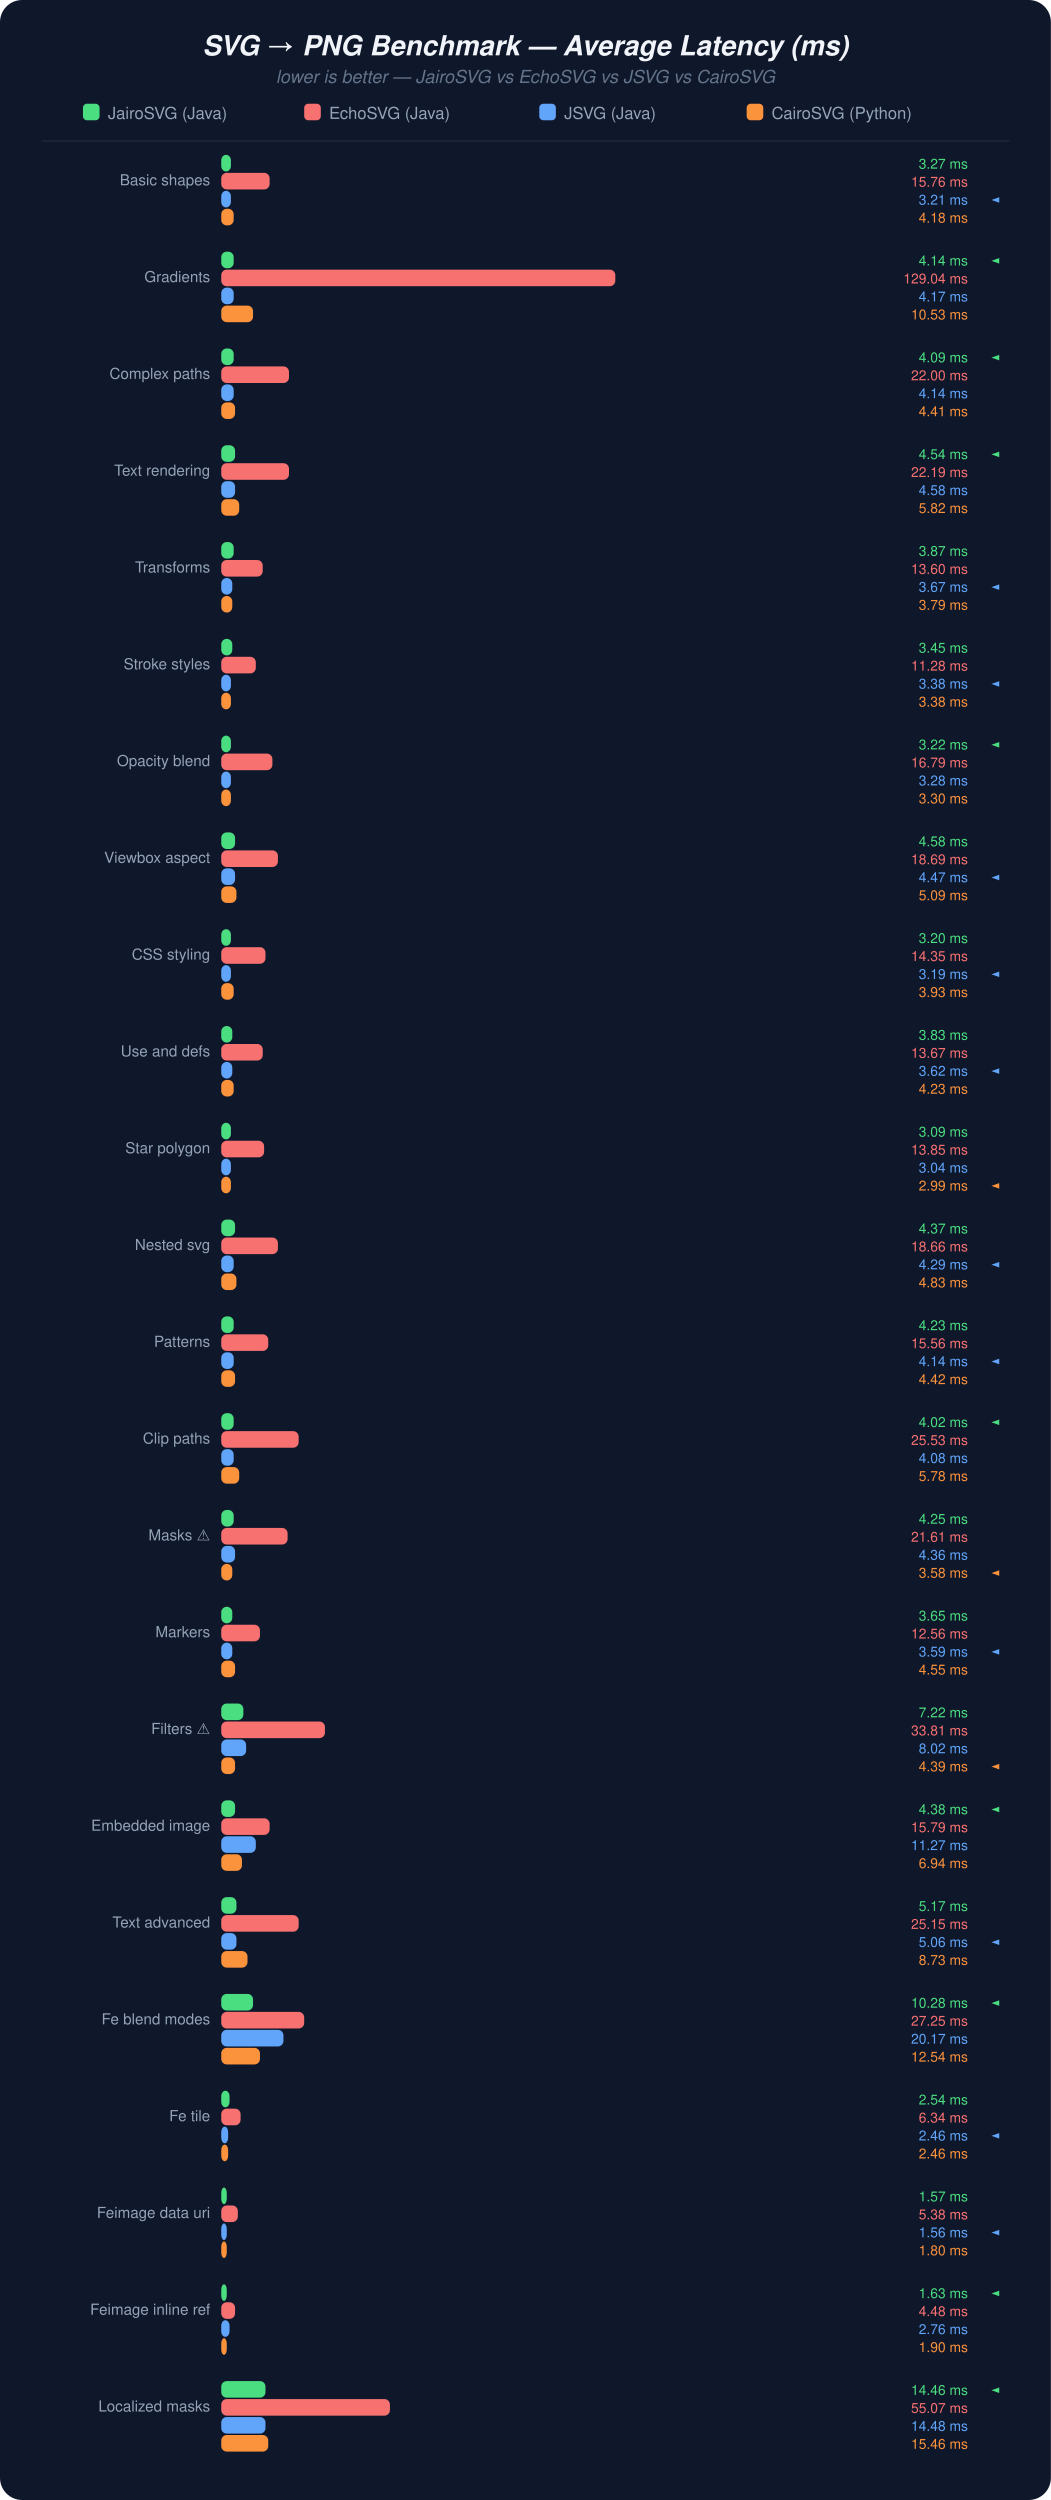
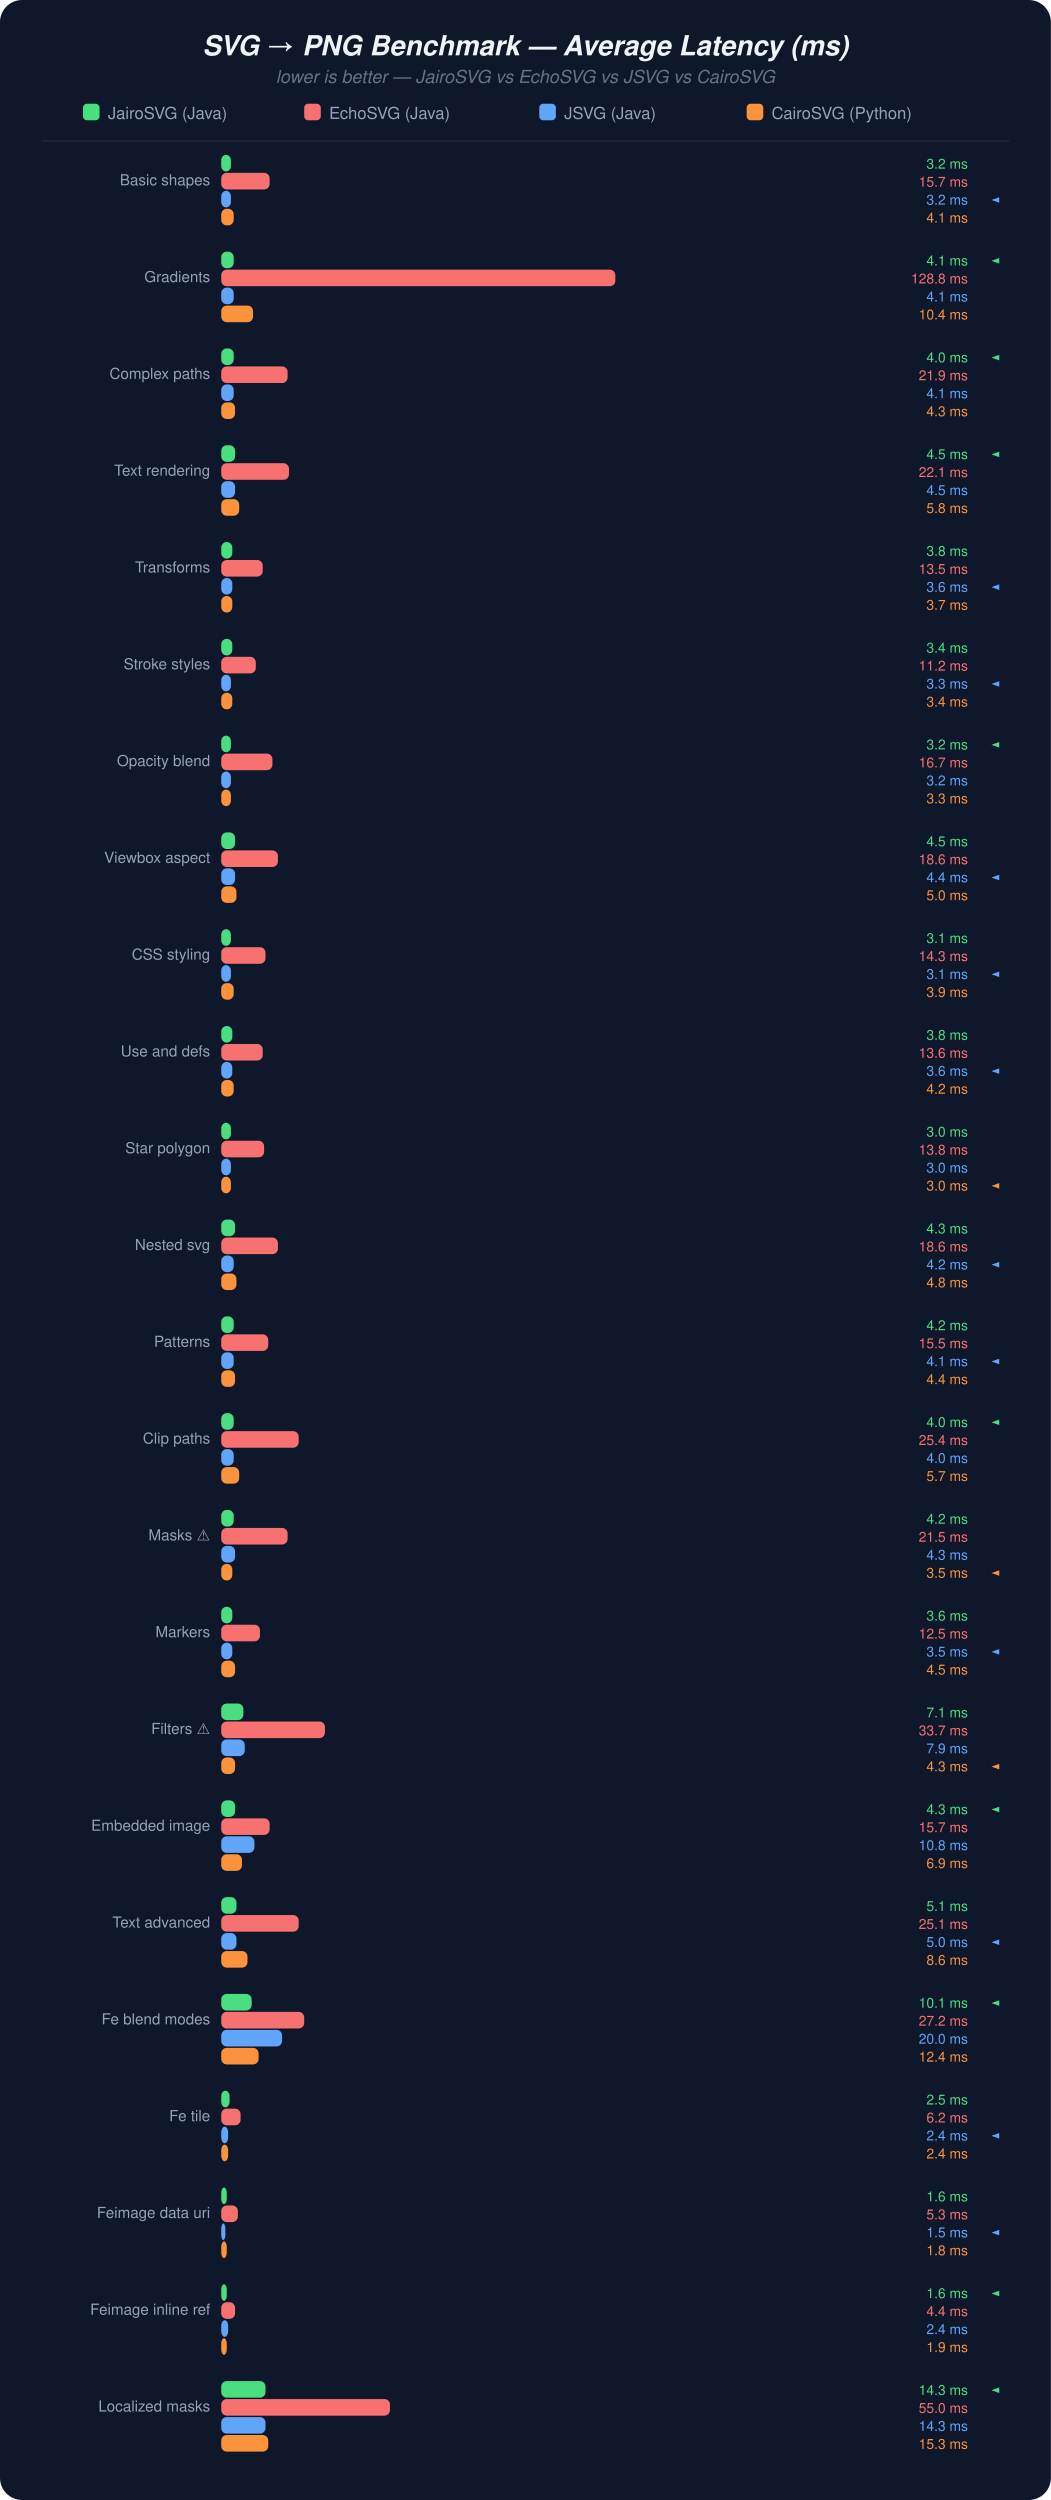
<svg xmlns="http://www.w3.org/2000/svg" width="760" height="1808" viewBox="0 0 760 1808">
  <style>
    text { font-family: -apple-system, BlinkMacSystemFont, "Segoe UI", Helvetica, Arial, sans-serif; }
  </style>
  <rect width="760" height="1808" rx="16" fill="#0f172a" />
  <text x="380" y="40" text-anchor="middle" font-size="20" font-weight="600" font-style="italic" fill="#f1f5f9">SVG → PNG Benchmark — Average Latency (ms)</text>
  <text x="380" y="60" text-anchor="middle" font-size="13" font-style="italic" fill="#64748b">lower is better — JairoSVG vs EchoSVG vs JSVG vs CairoSVG</text>
  <rect x="60" y="75" width="12" height="12" rx="3" fill="#4ade80" />
  <text x="78" y="86" font-size="12" fill="#94a3b8">JairoSVG (Java)</text>
  <rect x="220" y="75" width="12" height="12" rx="3" fill="#f87171" />
  <text x="238" y="86" font-size="12" fill="#94a3b8">EchoSVG (Java)</text>
  <rect x="390" y="75" width="12" height="12" rx="3" fill="#60a5fa" />
  <text x="408" y="86" font-size="12" fill="#94a3b8">JSVG (Java)</text>
  <rect x="540" y="75" width="12" height="12" rx="3" fill="#fb923c" />
  <text x="558" y="86" font-size="12" fill="#94a3b8">CairoSVG (Python)</text>
  <line x1="30" y1="102" x2="730" y2="102" stroke="#1e293b" stroke-width="1" />
  <text x="152" y="134" text-anchor="end" font-size="11" font-weight="500" fill="#94a3b8">Basic shapes</text>
  <rect x="160" y="112" width="7" height="12" rx="4" fill="#4ade80" />
-   <text x="700" y="122" text-anchor="end" font-size="10" fill="#4ade80">3.27 ms</text>
+   <text x="700" y="122" text-anchor="end" font-size="10" fill="#4ade80">3.2 ms</text>
  <rect x="160" y="125" width="35" height="12" rx="4" fill="#f87171" />
-   <text x="700" y="135" text-anchor="end" font-size="10" fill="#f87171">15.76 ms</text>
+   <text x="700" y="135" text-anchor="end" font-size="10" fill="#f87171">15.7 ms</text>
  <rect x="160" y="138" width="7" height="12" rx="4" fill="#60a5fa" />
-   <text x="700" y="148" text-anchor="end" font-size="10" fill="#60a5fa">3.21 ms</text>
+   <text x="700" y="148" text-anchor="end" font-size="10" fill="#60a5fa">3.2 ms</text>
  <text x="720" y="148" text-anchor="middle" font-size="10" fill="#60a5fa">◄</text>
  <rect x="160" y="151" width="9" height="12" rx="4" fill="#fb923c" />
-   <text x="700" y="161" text-anchor="end" font-size="10" fill="#fb923c">4.18 ms</text>
+   <text x="700" y="161" text-anchor="end" font-size="10" fill="#fb923c">4.1 ms</text>
  <text x="152" y="204" text-anchor="end" font-size="11" font-weight="500" fill="#94a3b8">Gradients</text>
  <rect x="160" y="182" width="9" height="12" rx="4" fill="#4ade80" />
-   <text x="700" y="192" text-anchor="end" font-size="10" fill="#4ade80">4.14 ms</text>
+   <text x="700" y="192" text-anchor="end" font-size="10" fill="#4ade80">4.1 ms</text>
  <text x="720" y="192" text-anchor="middle" font-size="10" fill="#4ade80">◄</text>
  <rect x="160" y="195" width="285" height="12" rx="4" fill="#f87171" />
-   <text x="700" y="205" text-anchor="end" font-size="10" fill="#f87171">129.04 ms</text>
+   <text x="700" y="205" text-anchor="end" font-size="10" fill="#f87171">128.8 ms</text>
  <rect x="160" y="208" width="9" height="12" rx="4" fill="#60a5fa" />
-   <text x="700" y="218" text-anchor="end" font-size="10" fill="#60a5fa">4.17 ms</text>
+   <text x="700" y="218" text-anchor="end" font-size="10" fill="#60a5fa">4.1 ms</text>
  <rect x="160" y="221" width="23" height="12" rx="4" fill="#fb923c" />
-   <text x="700" y="231" text-anchor="end" font-size="10" fill="#fb923c">10.53 ms</text>
+   <text x="700" y="231" text-anchor="end" font-size="10" fill="#fb923c">10.4 ms</text>
  <text x="152" y="274" text-anchor="end" font-size="11" font-weight="500" fill="#94a3b8">Complex paths</text>
  <rect x="160" y="252" width="9" height="12" rx="4" fill="#4ade80" />
-   <text x="700" y="262" text-anchor="end" font-size="10" fill="#4ade80">4.09 ms</text>
+   <text x="700" y="262" text-anchor="end" font-size="10" fill="#4ade80">4.0 ms</text>
  <text x="720" y="262" text-anchor="middle" font-size="10" fill="#4ade80">◄</text>
-   <rect x="160" y="265" width="49" height="12" rx="4" fill="#f87171" />
-   <text x="700" y="275" text-anchor="end" font-size="10" fill="#f87171">22.00 ms</text>
+   <rect x="160" y="265" width="48" height="12" rx="4" fill="#f87171" />
+   <text x="700" y="275" text-anchor="end" font-size="10" fill="#f87171">21.9 ms</text>
  <rect x="160" y="278" width="9" height="12" rx="4" fill="#60a5fa" />
-   <text x="700" y="288" text-anchor="end" font-size="10" fill="#60a5fa">4.14 ms</text>
+   <text x="700" y="288" text-anchor="end" font-size="10" fill="#60a5fa">4.1 ms</text>
  <rect x="160" y="291" width="10" height="12" rx="4" fill="#fb923c" />
-   <text x="700" y="301" text-anchor="end" font-size="10" fill="#fb923c">4.41 ms</text>
+   <text x="700" y="301" text-anchor="end" font-size="10" fill="#fb923c">4.3 ms</text>
  <text x="152" y="344" text-anchor="end" font-size="11" font-weight="500" fill="#94a3b8">Text rendering</text>
  <rect x="160" y="322" width="10" height="12" rx="4" fill="#4ade80" />
-   <text x="700" y="332" text-anchor="end" font-size="10" fill="#4ade80">4.54 ms</text>
+   <text x="700" y="332" text-anchor="end" font-size="10" fill="#4ade80">4.5 ms</text>
  <text x="720" y="332" text-anchor="middle" font-size="10" fill="#4ade80">◄</text>
  <rect x="160" y="335" width="49" height="12" rx="4" fill="#f87171" />
-   <text x="700" y="345" text-anchor="end" font-size="10" fill="#f87171">22.19 ms</text>
+   <text x="700" y="345" text-anchor="end" font-size="10" fill="#f87171">22.1 ms</text>
  <rect x="160" y="348" width="10" height="12" rx="4" fill="#60a5fa" />
-   <text x="700" y="358" text-anchor="end" font-size="10" fill="#60a5fa">4.58 ms</text>
+   <text x="700" y="358" text-anchor="end" font-size="10" fill="#60a5fa">4.5 ms</text>
  <rect x="160" y="361" width="13" height="12" rx="4" fill="#fb923c" />
-   <text x="700" y="371" text-anchor="end" font-size="10" fill="#fb923c">5.82 ms</text>
+   <text x="700" y="371" text-anchor="end" font-size="10" fill="#fb923c">5.8 ms</text>
  <text x="152" y="414" text-anchor="end" font-size="11" font-weight="500" fill="#94a3b8">Transforms</text>
-   <rect x="160" y="392" width="9" height="12" rx="4" fill="#4ade80" />
-   <text x="700" y="402" text-anchor="end" font-size="10" fill="#4ade80">3.87 ms</text>
+   <rect x="160" y="392" width="8" height="12" rx="4" fill="#4ade80" />
+   <text x="700" y="402" text-anchor="end" font-size="10" fill="#4ade80">3.8 ms</text>
  <rect x="160" y="405" width="30" height="12" rx="4" fill="#f87171" />
-   <text x="700" y="415" text-anchor="end" font-size="10" fill="#f87171">13.60 ms</text>
+   <text x="700" y="415" text-anchor="end" font-size="10" fill="#f87171">13.5 ms</text>
  <rect x="160" y="418" width="8" height="12" rx="4" fill="#60a5fa" />
-   <text x="700" y="428" text-anchor="end" font-size="10" fill="#60a5fa">3.67 ms</text>
+   <text x="700" y="428" text-anchor="end" font-size="10" fill="#60a5fa">3.6 ms</text>
  <text x="720" y="428" text-anchor="middle" font-size="10" fill="#60a5fa">◄</text>
  <rect x="160" y="431" width="8" height="12" rx="4" fill="#fb923c" />
-   <text x="700" y="441" text-anchor="end" font-size="10" fill="#fb923c">3.79 ms</text>
+   <text x="700" y="441" text-anchor="end" font-size="10" fill="#fb923c">3.7 ms</text>
  <text x="152" y="484" text-anchor="end" font-size="11" font-weight="500" fill="#94a3b8">Stroke styles</text>
  <rect x="160" y="462" width="8" height="12" rx="4" fill="#4ade80" />
-   <text x="700" y="472" text-anchor="end" font-size="10" fill="#4ade80">3.45 ms</text>
+   <text x="700" y="472" text-anchor="end" font-size="10" fill="#4ade80">3.4 ms</text>
  <rect x="160" y="475" width="25" height="12" rx="4" fill="#f87171" />
-   <text x="700" y="485" text-anchor="end" font-size="10" fill="#f87171">11.28 ms</text>
+   <text x="700" y="485" text-anchor="end" font-size="10" fill="#f87171">11.2 ms</text>
  <rect x="160" y="488" width="7" height="12" rx="4" fill="#60a5fa" />
-   <text x="700" y="498" text-anchor="end" font-size="10" fill="#60a5fa">3.38 ms</text>
+   <text x="700" y="498" text-anchor="end" font-size="10" fill="#60a5fa">3.3 ms</text>
  <text x="720" y="498" text-anchor="middle" font-size="10" fill="#60a5fa">◄</text>
-   <rect x="160" y="501" width="7" height="12" rx="4" fill="#fb923c" />
-   <text x="700" y="511" text-anchor="end" font-size="10" fill="#fb923c">3.38 ms</text>
+   <rect x="160" y="501" width="8" height="12" rx="4" fill="#fb923c" />
+   <text x="700" y="511" text-anchor="end" font-size="10" fill="#fb923c">3.4 ms</text>
  <text x="152" y="554" text-anchor="end" font-size="11" font-weight="500" fill="#94a3b8">Opacity blend</text>
  <rect x="160" y="532" width="7" height="12" rx="4" fill="#4ade80" />
-   <text x="700" y="542" text-anchor="end" font-size="10" fill="#4ade80">3.22 ms</text>
+   <text x="700" y="542" text-anchor="end" font-size="10" fill="#4ade80">3.2 ms</text>
  <text x="720" y="542" text-anchor="middle" font-size="10" fill="#4ade80">◄</text>
  <rect x="160" y="545" width="37" height="12" rx="4" fill="#f87171" />
-   <text x="700" y="555" text-anchor="end" font-size="10" fill="#f87171">16.79 ms</text>
+   <text x="700" y="555" text-anchor="end" font-size="10" fill="#f87171">16.7 ms</text>
  <rect x="160" y="558" width="7" height="12" rx="4" fill="#60a5fa" />
-   <text x="700" y="568" text-anchor="end" font-size="10" fill="#60a5fa">3.28 ms</text>
+   <text x="700" y="568" text-anchor="end" font-size="10" fill="#60a5fa">3.2 ms</text>
  <rect x="160" y="571" width="7" height="12" rx="4" fill="#fb923c" />
-   <text x="700" y="581" text-anchor="end" font-size="10" fill="#fb923c">3.30 ms</text>
+   <text x="700" y="581" text-anchor="end" font-size="10" fill="#fb923c">3.3 ms</text>
  <text x="152" y="624" text-anchor="end" font-size="11" font-weight="500" fill="#94a3b8">Viewbox aspect</text>
  <rect x="160" y="602" width="10" height="12" rx="4" fill="#4ade80" />
-   <text x="700" y="612" text-anchor="end" font-size="10" fill="#4ade80">4.58 ms</text>
+   <text x="700" y="612" text-anchor="end" font-size="10" fill="#4ade80">4.5 ms</text>
  <rect x="160" y="615" width="41" height="12" rx="4" fill="#f87171" />
-   <text x="700" y="625" text-anchor="end" font-size="10" fill="#f87171">18.69 ms</text>
+   <text x="700" y="625" text-anchor="end" font-size="10" fill="#f87171">18.6 ms</text>
  <rect x="160" y="628" width="10" height="12" rx="4" fill="#60a5fa" />
-   <text x="700" y="638" text-anchor="end" font-size="10" fill="#60a5fa">4.47 ms</text>
+   <text x="700" y="638" text-anchor="end" font-size="10" fill="#60a5fa">4.4 ms</text>
  <text x="720" y="638" text-anchor="middle" font-size="10" fill="#60a5fa">◄</text>
  <rect x="160" y="641" width="11" height="12" rx="4" fill="#fb923c" />
-   <text x="700" y="651" text-anchor="end" font-size="10" fill="#fb923c">5.09 ms</text>
+   <text x="700" y="651" text-anchor="end" font-size="10" fill="#fb923c">5.0 ms</text>
  <text x="152" y="694" text-anchor="end" font-size="11" font-weight="500" fill="#94a3b8">CSS styling</text>
  <rect x="160" y="672" width="7" height="12" rx="4" fill="#4ade80" />
-   <text x="700" y="682" text-anchor="end" font-size="10" fill="#4ade80">3.20 ms</text>
+   <text x="700" y="682" text-anchor="end" font-size="10" fill="#4ade80">3.1 ms</text>
  <rect x="160" y="685" width="32" height="12" rx="4" fill="#f87171" />
-   <text x="700" y="695" text-anchor="end" font-size="10" fill="#f87171">14.35 ms</text>
+   <text x="700" y="695" text-anchor="end" font-size="10" fill="#f87171">14.3 ms</text>
  <rect x="160" y="698" width="7" height="12" rx="4" fill="#60a5fa" />
-   <text x="700" y="708" text-anchor="end" font-size="10" fill="#60a5fa">3.19 ms</text>
+   <text x="700" y="708" text-anchor="end" font-size="10" fill="#60a5fa">3.1 ms</text>
  <text x="720" y="708" text-anchor="middle" font-size="10" fill="#60a5fa">◄</text>
  <rect x="160" y="711" width="9" height="12" rx="4" fill="#fb923c" />
-   <text x="700" y="721" text-anchor="end" font-size="10" fill="#fb923c">3.93 ms</text>
+   <text x="700" y="721" text-anchor="end" font-size="10" fill="#fb923c">3.9 ms</text>
  <text x="152" y="764" text-anchor="end" font-size="11" font-weight="500" fill="#94a3b8">Use and defs</text>
  <rect x="160" y="742" width="8" height="12" rx="4" fill="#4ade80" />
-   <text x="700" y="752" text-anchor="end" font-size="10" fill="#4ade80">3.83 ms</text>
+   <text x="700" y="752" text-anchor="end" font-size="10" fill="#4ade80">3.8 ms</text>
  <rect x="160" y="755" width="30" height="12" rx="4" fill="#f87171" />
-   <text x="700" y="765" text-anchor="end" font-size="10" fill="#f87171">13.67 ms</text>
+   <text x="700" y="765" text-anchor="end" font-size="10" fill="#f87171">13.6 ms</text>
  <rect x="160" y="768" width="8" height="12" rx="4" fill="#60a5fa" />
-   <text x="700" y="778" text-anchor="end" font-size="10" fill="#60a5fa">3.62 ms</text>
+   <text x="700" y="778" text-anchor="end" font-size="10" fill="#60a5fa">3.6 ms</text>
  <text x="720" y="778" text-anchor="middle" font-size="10" fill="#60a5fa">◄</text>
  <rect x="160" y="781" width="9" height="12" rx="4" fill="#fb923c" />
-   <text x="700" y="791" text-anchor="end" font-size="10" fill="#fb923c">4.23 ms</text>
+   <text x="700" y="791" text-anchor="end" font-size="10" fill="#fb923c">4.2 ms</text>
  <text x="152" y="834" text-anchor="end" font-size="11" font-weight="500" fill="#94a3b8">Star polygon</text>
  <rect x="160" y="812" width="7" height="12" rx="4" fill="#4ade80" />
-   <text x="700" y="822" text-anchor="end" font-size="10" fill="#4ade80">3.09 ms</text>
+   <text x="700" y="822" text-anchor="end" font-size="10" fill="#4ade80">3.0 ms</text>
  <rect x="160" y="825" width="31" height="12" rx="4" fill="#f87171" />
-   <text x="700" y="835" text-anchor="end" font-size="10" fill="#f87171">13.85 ms</text>
+   <text x="700" y="835" text-anchor="end" font-size="10" fill="#f87171">13.8 ms</text>
  <rect x="160" y="838" width="7" height="12" rx="4" fill="#60a5fa" />
-   <text x="700" y="848" text-anchor="end" font-size="10" fill="#60a5fa">3.04 ms</text>
+   <text x="700" y="848" text-anchor="end" font-size="10" fill="#60a5fa">3.0 ms</text>
  <rect x="160" y="851" width="7" height="12" rx="4" fill="#fb923c" />
-   <text x="700" y="861" text-anchor="end" font-size="10" fill="#fb923c">2.99 ms</text>
+   <text x="700" y="861" text-anchor="end" font-size="10" fill="#fb923c">3.0 ms</text>
  <text x="720" y="861" text-anchor="middle" font-size="10" fill="#fb923c">◄</text>
  <text x="152" y="904" text-anchor="end" font-size="11" font-weight="500" fill="#94a3b8">Nested svg</text>
  <rect x="160" y="882" width="10" height="12" rx="4" fill="#4ade80" />
-   <text x="700" y="892" text-anchor="end" font-size="10" fill="#4ade80">4.37 ms</text>
+   <text x="700" y="892" text-anchor="end" font-size="10" fill="#4ade80">4.3 ms</text>
  <rect x="160" y="895" width="41" height="12" rx="4" fill="#f87171" />
-   <text x="700" y="905" text-anchor="end" font-size="10" fill="#f87171">18.66 ms</text>
+   <text x="700" y="905" text-anchor="end" font-size="10" fill="#f87171">18.6 ms</text>
  <rect x="160" y="908" width="9" height="12" rx="4" fill="#60a5fa" />
-   <text x="700" y="918" text-anchor="end" font-size="10" fill="#60a5fa">4.29 ms</text>
+   <text x="700" y="918" text-anchor="end" font-size="10" fill="#60a5fa">4.2 ms</text>
  <text x="720" y="918" text-anchor="middle" font-size="10" fill="#60a5fa">◄</text>
  <rect x="160" y="921" width="11" height="12" rx="4" fill="#fb923c" />
-   <text x="700" y="931" text-anchor="end" font-size="10" fill="#fb923c">4.83 ms</text>
+   <text x="700" y="931" text-anchor="end" font-size="10" fill="#fb923c">4.8 ms</text>
  <text x="152" y="974" text-anchor="end" font-size="11" font-weight="500" fill="#94a3b8">Patterns</text>
  <rect x="160" y="952" width="9" height="12" rx="4" fill="#4ade80" />
-   <text x="700" y="962" text-anchor="end" font-size="10" fill="#4ade80">4.23 ms</text>
+   <text x="700" y="962" text-anchor="end" font-size="10" fill="#4ade80">4.2 ms</text>
  <rect x="160" y="965" width="34" height="12" rx="4" fill="#f87171" />
-   <text x="700" y="975" text-anchor="end" font-size="10" fill="#f87171">15.56 ms</text>
+   <text x="700" y="975" text-anchor="end" font-size="10" fill="#f87171">15.5 ms</text>
  <rect x="160" y="978" width="9" height="12" rx="4" fill="#60a5fa" />
-   <text x="700" y="988" text-anchor="end" font-size="10" fill="#60a5fa">4.14 ms</text>
+   <text x="700" y="988" text-anchor="end" font-size="10" fill="#60a5fa">4.1 ms</text>
  <text x="720" y="988" text-anchor="middle" font-size="10" fill="#60a5fa">◄</text>
  <rect x="160" y="991" width="10" height="12" rx="4" fill="#fb923c" />
-   <text x="700" y="1001" text-anchor="end" font-size="10" fill="#fb923c">4.42 ms</text>
+   <text x="700" y="1001" text-anchor="end" font-size="10" fill="#fb923c">4.4 ms</text>
  <text x="152" y="1044" text-anchor="end" font-size="11" font-weight="500" fill="#94a3b8">Clip paths</text>
  <rect x="160" y="1022" width="9" height="12" rx="4" fill="#4ade80" />
-   <text x="700" y="1032" text-anchor="end" font-size="10" fill="#4ade80">4.02 ms</text>
+   <text x="700" y="1032" text-anchor="end" font-size="10" fill="#4ade80">4.0 ms</text>
  <text x="720" y="1032" text-anchor="middle" font-size="10" fill="#4ade80">◄</text>
  <rect x="160" y="1035" width="56" height="12" rx="4" fill="#f87171" />
-   <text x="700" y="1045" text-anchor="end" font-size="10" fill="#f87171">25.53 ms</text>
+   <text x="700" y="1045" text-anchor="end" font-size="10" fill="#f87171">25.4 ms</text>
  <rect x="160" y="1048" width="9" height="12" rx="4" fill="#60a5fa" />
-   <text x="700" y="1058" text-anchor="end" font-size="10" fill="#60a5fa">4.08 ms</text>
+   <text x="700" y="1058" text-anchor="end" font-size="10" fill="#60a5fa">4.0 ms</text>
  <rect x="160" y="1061" width="13" height="12" rx="4" fill="#fb923c" />
-   <text x="700" y="1071" text-anchor="end" font-size="10" fill="#fb923c">5.78 ms</text>
+   <text x="700" y="1071" text-anchor="end" font-size="10" fill="#fb923c">5.7 ms</text>
  <text x="152" y="1114" text-anchor="end" font-size="11" font-weight="500" fill="#94a3b8">Masks ⚠️</text>
  <rect x="160" y="1092" width="9" height="12" rx="4" fill="#4ade80" />
-   <text x="700" y="1102" text-anchor="end" font-size="10" fill="#4ade80">4.25 ms</text>
+   <text x="700" y="1102" text-anchor="end" font-size="10" fill="#4ade80">4.2 ms</text>
  <rect x="160" y="1105" width="48" height="12" rx="4" fill="#f87171" />
-   <text x="700" y="1115" text-anchor="end" font-size="10" fill="#f87171">21.61 ms</text>
+   <text x="700" y="1115" text-anchor="end" font-size="10" fill="#f87171">21.5 ms</text>
  <rect x="160" y="1118" width="10" height="12" rx="4" fill="#60a5fa" />
-   <text x="700" y="1128" text-anchor="end" font-size="10" fill="#60a5fa">4.36 ms</text>
+   <text x="700" y="1128" text-anchor="end" font-size="10" fill="#60a5fa">4.3 ms</text>
  <rect x="160" y="1131" width="8" height="12" rx="4" fill="#fb923c" />
-   <text x="700" y="1141" text-anchor="end" font-size="10" fill="#fb923c">3.58 ms</text>
+   <text x="700" y="1141" text-anchor="end" font-size="10" fill="#fb923c">3.5 ms</text>
  <text x="720" y="1141" text-anchor="middle" font-size="10" fill="#fb923c">◄</text>
  <text x="152" y="1184" text-anchor="end" font-size="11" font-weight="500" fill="#94a3b8">Markers</text>
  <rect x="160" y="1162" width="8" height="12" rx="4" fill="#4ade80" />
-   <text x="700" y="1172" text-anchor="end" font-size="10" fill="#4ade80">3.65 ms</text>
+   <text x="700" y="1172" text-anchor="end" font-size="10" fill="#4ade80">3.6 ms</text>
  <rect x="160" y="1175" width="28" height="12" rx="4" fill="#f87171" />
-   <text x="700" y="1185" text-anchor="end" font-size="10" fill="#f87171">12.56 ms</text>
+   <text x="700" y="1185" text-anchor="end" font-size="10" fill="#f87171">12.5 ms</text>
  <rect x="160" y="1188" width="8" height="12" rx="4" fill="#60a5fa" />
-   <text x="700" y="1198" text-anchor="end" font-size="10" fill="#60a5fa">3.59 ms</text>
+   <text x="700" y="1198" text-anchor="end" font-size="10" fill="#60a5fa">3.5 ms</text>
  <text x="720" y="1198" text-anchor="middle" font-size="10" fill="#60a5fa">◄</text>
  <rect x="160" y="1201" width="10" height="12" rx="4" fill="#fb923c" />
-   <text x="700" y="1211" text-anchor="end" font-size="10" fill="#fb923c">4.55 ms</text>
+   <text x="700" y="1211" text-anchor="end" font-size="10" fill="#fb923c">4.5 ms</text>
  <text x="152" y="1254" text-anchor="end" font-size="11" font-weight="500" fill="#94a3b8">Filters ⚠️</text>
  <rect x="160" y="1232" width="16" height="12" rx="4" fill="#4ade80" />
-   <text x="700" y="1242" text-anchor="end" font-size="10" fill="#4ade80">7.22 ms</text>
+   <text x="700" y="1242" text-anchor="end" font-size="10" fill="#4ade80">7.1 ms</text>
  <rect x="160" y="1245" width="75" height="12" rx="4" fill="#f87171" />
-   <text x="700" y="1255" text-anchor="end" font-size="10" fill="#f87171">33.81 ms</text>
-   <rect x="160" y="1258" width="18" height="12" rx="4" fill="#60a5fa" />
-   <text x="700" y="1268" text-anchor="end" font-size="10" fill="#60a5fa">8.02 ms</text>
+   <text x="700" y="1255" text-anchor="end" font-size="10" fill="#f87171">33.7 ms</text>
+   <rect x="160" y="1258" width="17" height="12" rx="4" fill="#60a5fa" />
+   <text x="700" y="1268" text-anchor="end" font-size="10" fill="#60a5fa">7.9 ms</text>
  <rect x="160" y="1271" width="10" height="12" rx="4" fill="#fb923c" />
-   <text x="700" y="1281" text-anchor="end" font-size="10" fill="#fb923c">4.39 ms</text>
+   <text x="700" y="1281" text-anchor="end" font-size="10" fill="#fb923c">4.3 ms</text>
  <text x="720" y="1281" text-anchor="middle" font-size="10" fill="#fb923c">◄</text>
  <text x="152" y="1324" text-anchor="end" font-size="11" font-weight="500" fill="#94a3b8">Embedded image</text>
  <rect x="160" y="1302" width="10" height="12" rx="4" fill="#4ade80" />
-   <text x="700" y="1312" text-anchor="end" font-size="10" fill="#4ade80">4.38 ms</text>
+   <text x="700" y="1312" text-anchor="end" font-size="10" fill="#4ade80">4.3 ms</text>
  <text x="720" y="1312" text-anchor="middle" font-size="10" fill="#4ade80">◄</text>
  <rect x="160" y="1315" width="35" height="12" rx="4" fill="#f87171" />
-   <text x="700" y="1325" text-anchor="end" font-size="10" fill="#f87171">15.79 ms</text>
-   <rect x="160" y="1328" width="25" height="12" rx="4" fill="#60a5fa" />
-   <text x="700" y="1338" text-anchor="end" font-size="10" fill="#60a5fa">11.27 ms</text>
+   <text x="700" y="1325" text-anchor="end" font-size="10" fill="#f87171">15.7 ms</text>
+   <rect x="160" y="1328" width="24" height="12" rx="4" fill="#60a5fa" />
+   <text x="700" y="1338" text-anchor="end" font-size="10" fill="#60a5fa">10.8 ms</text>
  <rect x="160" y="1341" width="15" height="12" rx="4" fill="#fb923c" />
-   <text x="700" y="1351" text-anchor="end" font-size="10" fill="#fb923c">6.94 ms</text>
+   <text x="700" y="1351" text-anchor="end" font-size="10" fill="#fb923c">6.9 ms</text>
  <text x="152" y="1394" text-anchor="end" font-size="11" font-weight="500" fill="#94a3b8">Text advanced</text>
  <rect x="160" y="1372" width="11" height="12" rx="4" fill="#4ade80" />
-   <text x="700" y="1382" text-anchor="end" font-size="10" fill="#4ade80">5.17 ms</text>
+   <text x="700" y="1382" text-anchor="end" font-size="10" fill="#4ade80">5.1 ms</text>
  <rect x="160" y="1385" width="56" height="12" rx="4" fill="#f87171" />
-   <text x="700" y="1395" text-anchor="end" font-size="10" fill="#f87171">25.15 ms</text>
+   <text x="700" y="1395" text-anchor="end" font-size="10" fill="#f87171">25.1 ms</text>
  <rect x="160" y="1398" width="11" height="12" rx="4" fill="#60a5fa" />
-   <text x="700" y="1408" text-anchor="end" font-size="10" fill="#60a5fa">5.06 ms</text>
+   <text x="700" y="1408" text-anchor="end" font-size="10" fill="#60a5fa">5.0 ms</text>
  <text x="720" y="1408" text-anchor="middle" font-size="10" fill="#60a5fa">◄</text>
  <rect x="160" y="1411" width="19" height="12" rx="4" fill="#fb923c" />
-   <text x="700" y="1421" text-anchor="end" font-size="10" fill="#fb923c">8.73 ms</text>
+   <text x="700" y="1421" text-anchor="end" font-size="10" fill="#fb923c">8.6 ms</text>
  <text x="152" y="1464" text-anchor="end" font-size="11" font-weight="500" fill="#94a3b8">Fe blend modes</text>
-   <rect x="160" y="1442" width="23" height="12" rx="4" fill="#4ade80" />
-   <text x="700" y="1452" text-anchor="end" font-size="10" fill="#4ade80">10.28 ms</text>
+   <rect x="160" y="1442" width="22" height="12" rx="4" fill="#4ade80" />
+   <text x="700" y="1452" text-anchor="end" font-size="10" fill="#4ade80">10.1 ms</text>
  <text x="720" y="1452" text-anchor="middle" font-size="10" fill="#4ade80">◄</text>
  <rect x="160" y="1455" width="60" height="12" rx="4" fill="#f87171" />
-   <text x="700" y="1465" text-anchor="end" font-size="10" fill="#f87171">27.25 ms</text>
-   <rect x="160" y="1468" width="45" height="12" rx="4" fill="#60a5fa" />
-   <text x="700" y="1478" text-anchor="end" font-size="10" fill="#60a5fa">20.17 ms</text>
-   <rect x="160" y="1481" width="28" height="12" rx="4" fill="#fb923c" />
-   <text x="700" y="1491" text-anchor="end" font-size="10" fill="#fb923c">12.54 ms</text>
+   <text x="700" y="1465" text-anchor="end" font-size="10" fill="#f87171">27.2 ms</text>
+   <rect x="160" y="1468" width="44" height="12" rx="4" fill="#60a5fa" />
+   <text x="700" y="1478" text-anchor="end" font-size="10" fill="#60a5fa">20.0 ms</text>
+   <rect x="160" y="1481" width="27" height="12" rx="4" fill="#fb923c" />
+   <text x="700" y="1491" text-anchor="end" font-size="10" fill="#fb923c">12.4 ms</text>
  <text x="152" y="1534" text-anchor="end" font-size="11" font-weight="500" fill="#94a3b8">Fe tile</text>
  <rect x="160" y="1512" width="6" height="12" rx="4" fill="#4ade80" />
-   <text x="700" y="1522" text-anchor="end" font-size="10" fill="#4ade80">2.54 ms</text>
+   <text x="700" y="1522" text-anchor="end" font-size="10" fill="#4ade80">2.5 ms</text>
  <rect x="160" y="1525" width="14" height="12" rx="4" fill="#f87171" />
-   <text x="700" y="1535" text-anchor="end" font-size="10" fill="#f87171">6.34 ms</text>
+   <text x="700" y="1535" text-anchor="end" font-size="10" fill="#f87171">6.2 ms</text>
  <rect x="160" y="1538" width="5" height="12" rx="4" fill="#60a5fa" />
-   <text x="700" y="1548" text-anchor="end" font-size="10" fill="#60a5fa">2.46 ms</text>
+   <text x="700" y="1548" text-anchor="end" font-size="10" fill="#60a5fa">2.4 ms</text>
  <text x="720" y="1548" text-anchor="middle" font-size="10" fill="#60a5fa">◄</text>
  <rect x="160" y="1551" width="5" height="12" rx="4" fill="#fb923c" />
-   <text x="700" y="1561" text-anchor="end" font-size="10" fill="#fb923c">2.46 ms</text>
+   <text x="700" y="1561" text-anchor="end" font-size="10" fill="#fb923c">2.4 ms</text>
  <text x="152" y="1604" text-anchor="end" font-size="11" font-weight="500" fill="#94a3b8">Feimage data uri</text>
  <rect x="160" y="1582" width="4" height="12" rx="4" fill="#4ade80" />
-   <text x="700" y="1592" text-anchor="end" font-size="10" fill="#4ade80">1.57 ms</text>
+   <text x="700" y="1592" text-anchor="end" font-size="10" fill="#4ade80">1.6 ms</text>
  <rect x="160" y="1595" width="12" height="12" rx="4" fill="#f87171" />
-   <text x="700" y="1605" text-anchor="end" font-size="10" fill="#f87171">5.38 ms</text>
-   <rect x="160" y="1608" width="4" height="12" rx="4" fill="#60a5fa" />
-   <text x="700" y="1618" text-anchor="end" font-size="10" fill="#60a5fa">1.56 ms</text>
+   <text x="700" y="1605" text-anchor="end" font-size="10" fill="#f87171">5.3 ms</text>
+   <rect x="160" y="1608" width="3" height="12" rx="4" fill="#60a5fa" />
+   <text x="700" y="1618" text-anchor="end" font-size="10" fill="#60a5fa">1.5 ms</text>
  <text x="720" y="1618" text-anchor="middle" font-size="10" fill="#60a5fa">◄</text>
  <rect x="160" y="1621" width="4" height="12" rx="4" fill="#fb923c" />
-   <text x="700" y="1631" text-anchor="end" font-size="10" fill="#fb923c">1.80 ms</text>
+   <text x="700" y="1631" text-anchor="end" font-size="10" fill="#fb923c">1.8 ms</text>
  <text x="152" y="1674" text-anchor="end" font-size="11" font-weight="500" fill="#94a3b8">Feimage inline ref</text>
  <rect x="160" y="1652" width="4" height="12" rx="4" fill="#4ade80" />
-   <text x="700" y="1662" text-anchor="end" font-size="10" fill="#4ade80">1.63 ms</text>
+   <text x="700" y="1662" text-anchor="end" font-size="10" fill="#4ade80">1.6 ms</text>
  <text x="720" y="1662" text-anchor="middle" font-size="10" fill="#4ade80">◄</text>
  <rect x="160" y="1665" width="10" height="12" rx="4" fill="#f87171" />
-   <text x="700" y="1675" text-anchor="end" font-size="10" fill="#f87171">4.48 ms</text>
-   <rect x="160" y="1678" width="6" height="12" rx="4" fill="#60a5fa" />
-   <text x="700" y="1688" text-anchor="end" font-size="10" fill="#60a5fa">2.76 ms</text>
+   <text x="700" y="1675" text-anchor="end" font-size="10" fill="#f87171">4.4 ms</text>
+   <rect x="160" y="1678" width="5" height="12" rx="4" fill="#60a5fa" />
+   <text x="700" y="1688" text-anchor="end" font-size="10" fill="#60a5fa">2.4 ms</text>
  <rect x="160" y="1691" width="4" height="12" rx="4" fill="#fb923c" />
-   <text x="700" y="1701" text-anchor="end" font-size="10" fill="#fb923c">1.90 ms</text>
+   <text x="700" y="1701" text-anchor="end" font-size="10" fill="#fb923c">1.9 ms</text>
  <text x="152" y="1744" text-anchor="end" font-size="11" font-weight="500" fill="#94a3b8">Localized masks</text>
  <rect x="160" y="1722" width="32" height="12" rx="4" fill="#4ade80" />
-   <text x="700" y="1732" text-anchor="end" font-size="10" fill="#4ade80">14.46 ms</text>
+   <text x="700" y="1732" text-anchor="end" font-size="10" fill="#4ade80">14.3 ms</text>
  <text x="720" y="1732" text-anchor="middle" font-size="10" fill="#4ade80">◄</text>
  <rect x="160" y="1735" width="122" height="12" rx="4" fill="#f87171" />
-   <text x="700" y="1745" text-anchor="end" font-size="10" fill="#f87171">55.07 ms</text>
+   <text x="700" y="1745" text-anchor="end" font-size="10" fill="#f87171">55.0 ms</text>
  <rect x="160" y="1748" width="32" height="12" rx="4" fill="#60a5fa" />
-   <text x="700" y="1758" text-anchor="end" font-size="10" fill="#60a5fa">14.48 ms</text>
+   <text x="700" y="1758" text-anchor="end" font-size="10" fill="#60a5fa">14.3 ms</text>
  <rect x="160" y="1761" width="34" height="12" rx="4" fill="#fb923c" />
-   <text x="700" y="1771" text-anchor="end" font-size="10" fill="#fb923c">15.46 ms</text>
+   <text x="700" y="1771" text-anchor="end" font-size="10" fill="#fb923c">15.3 ms</text>
</svg>
